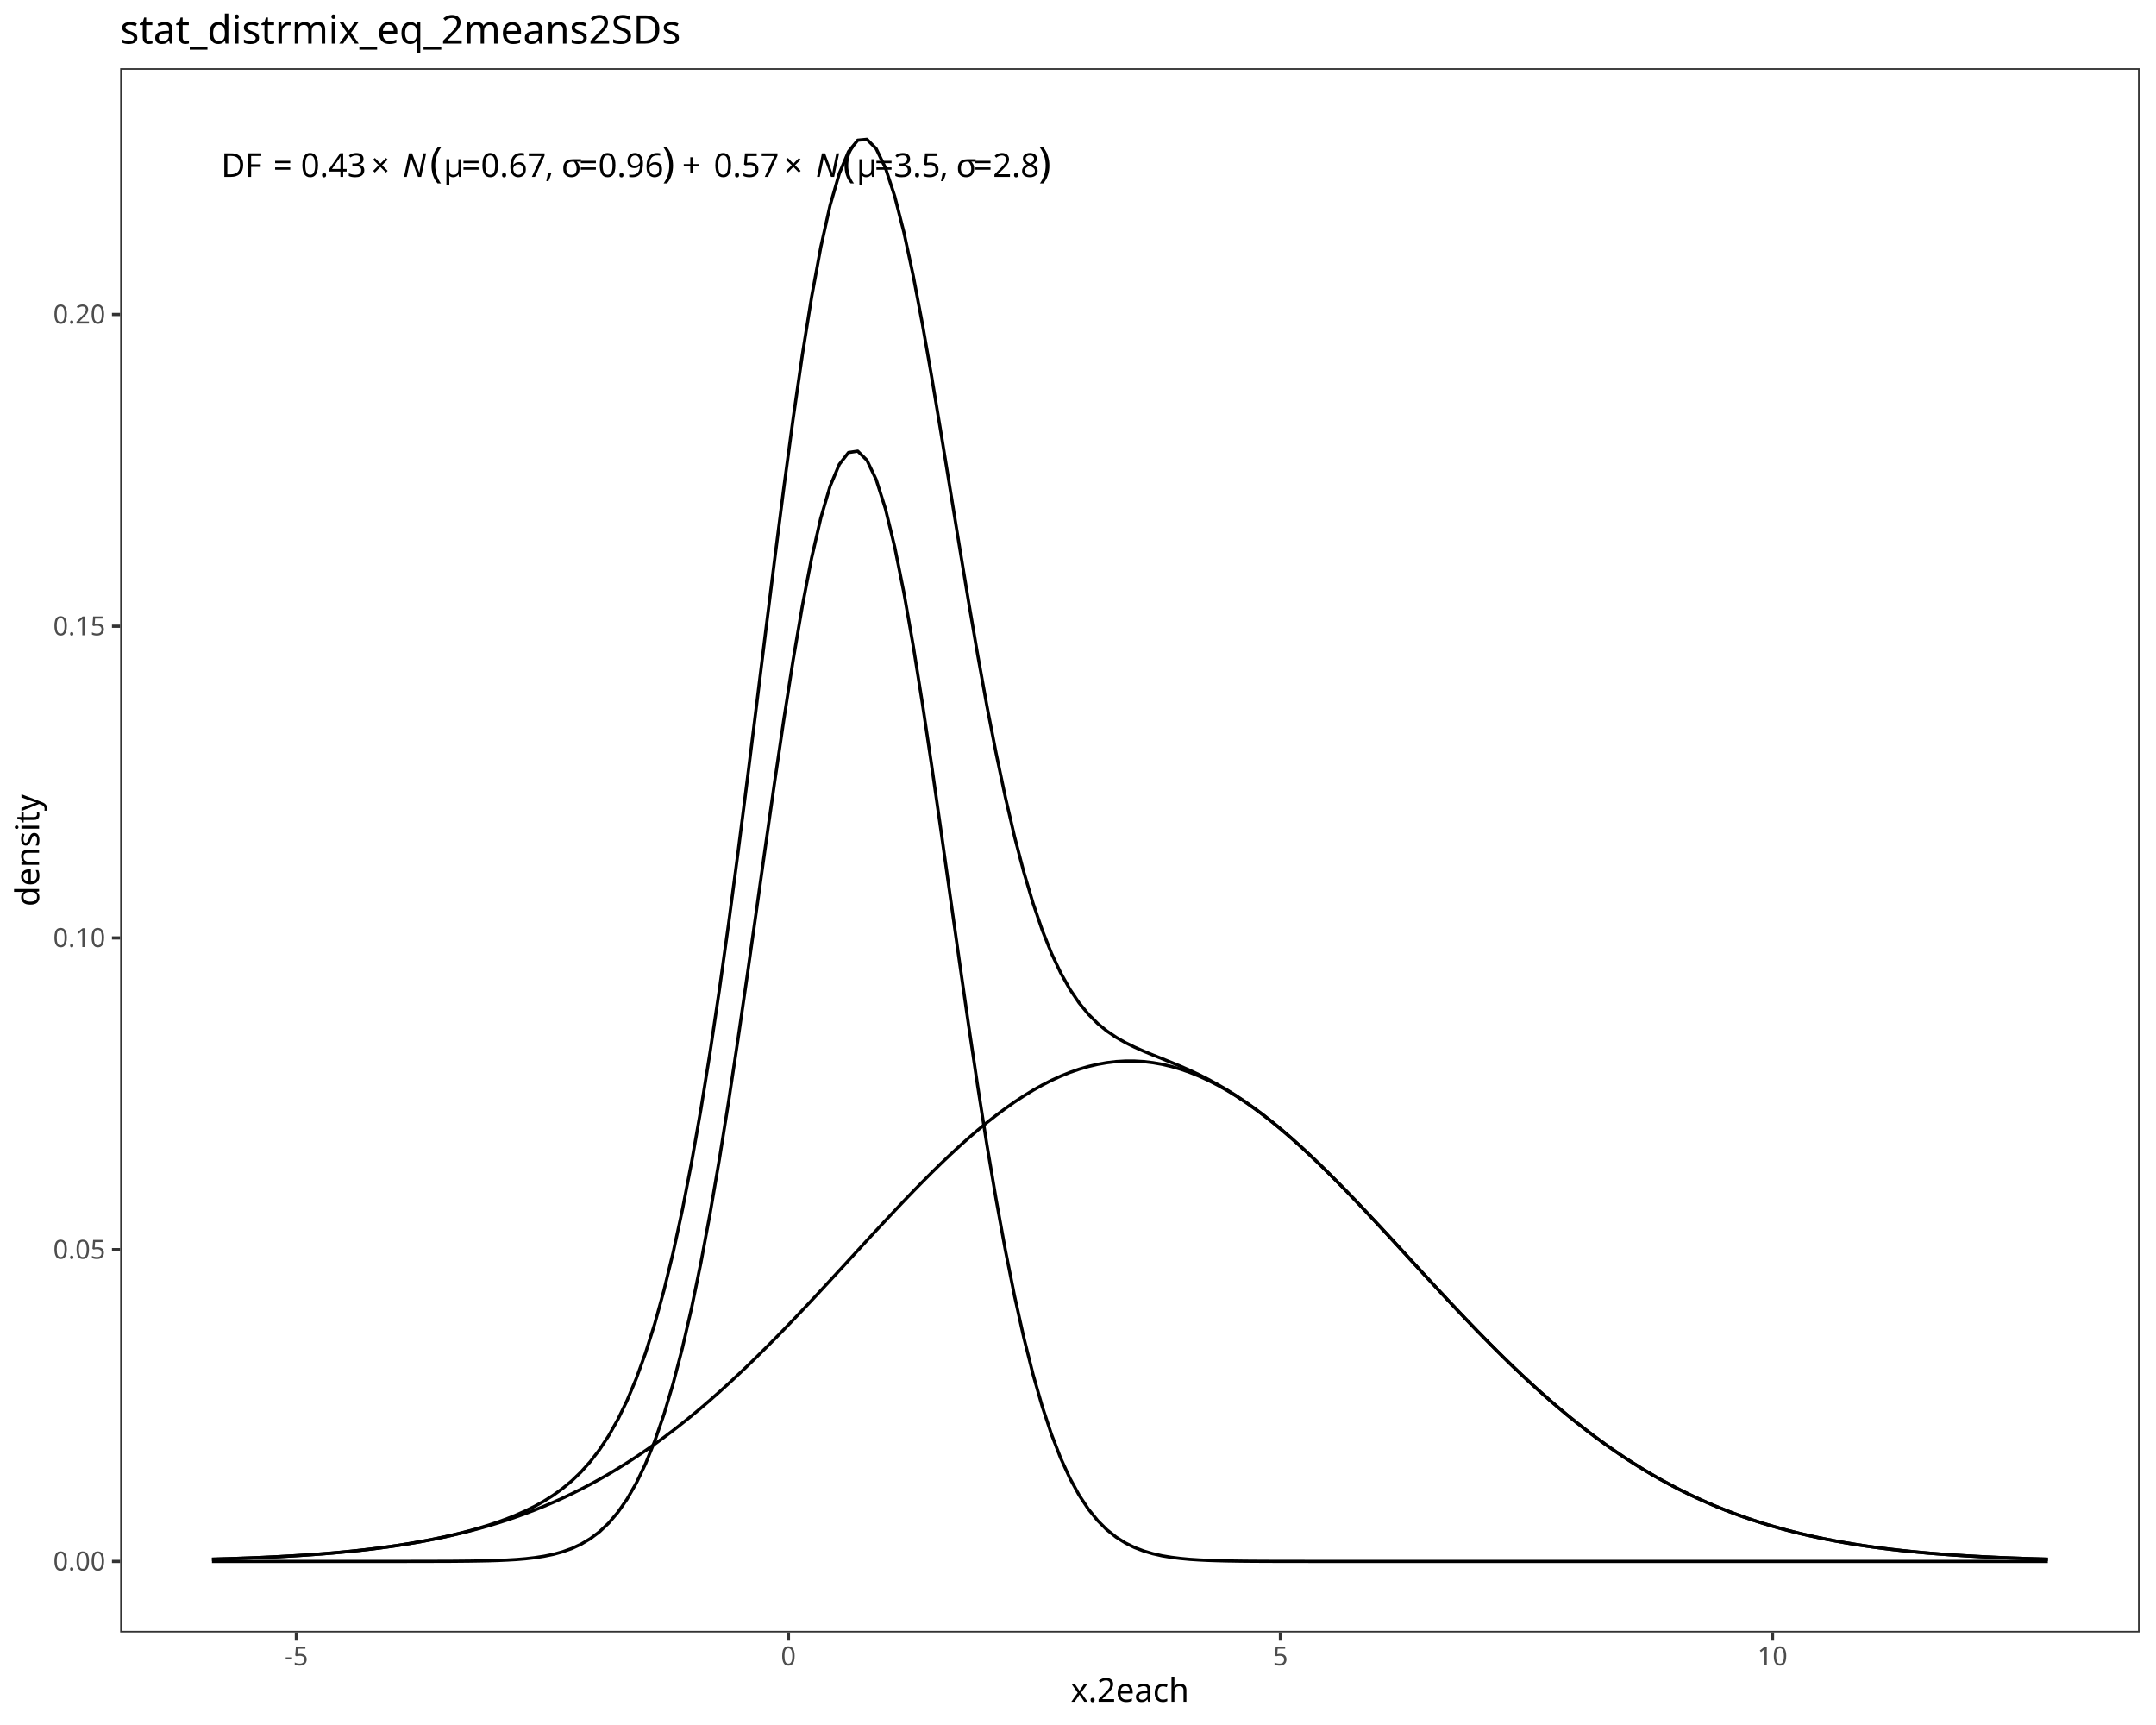
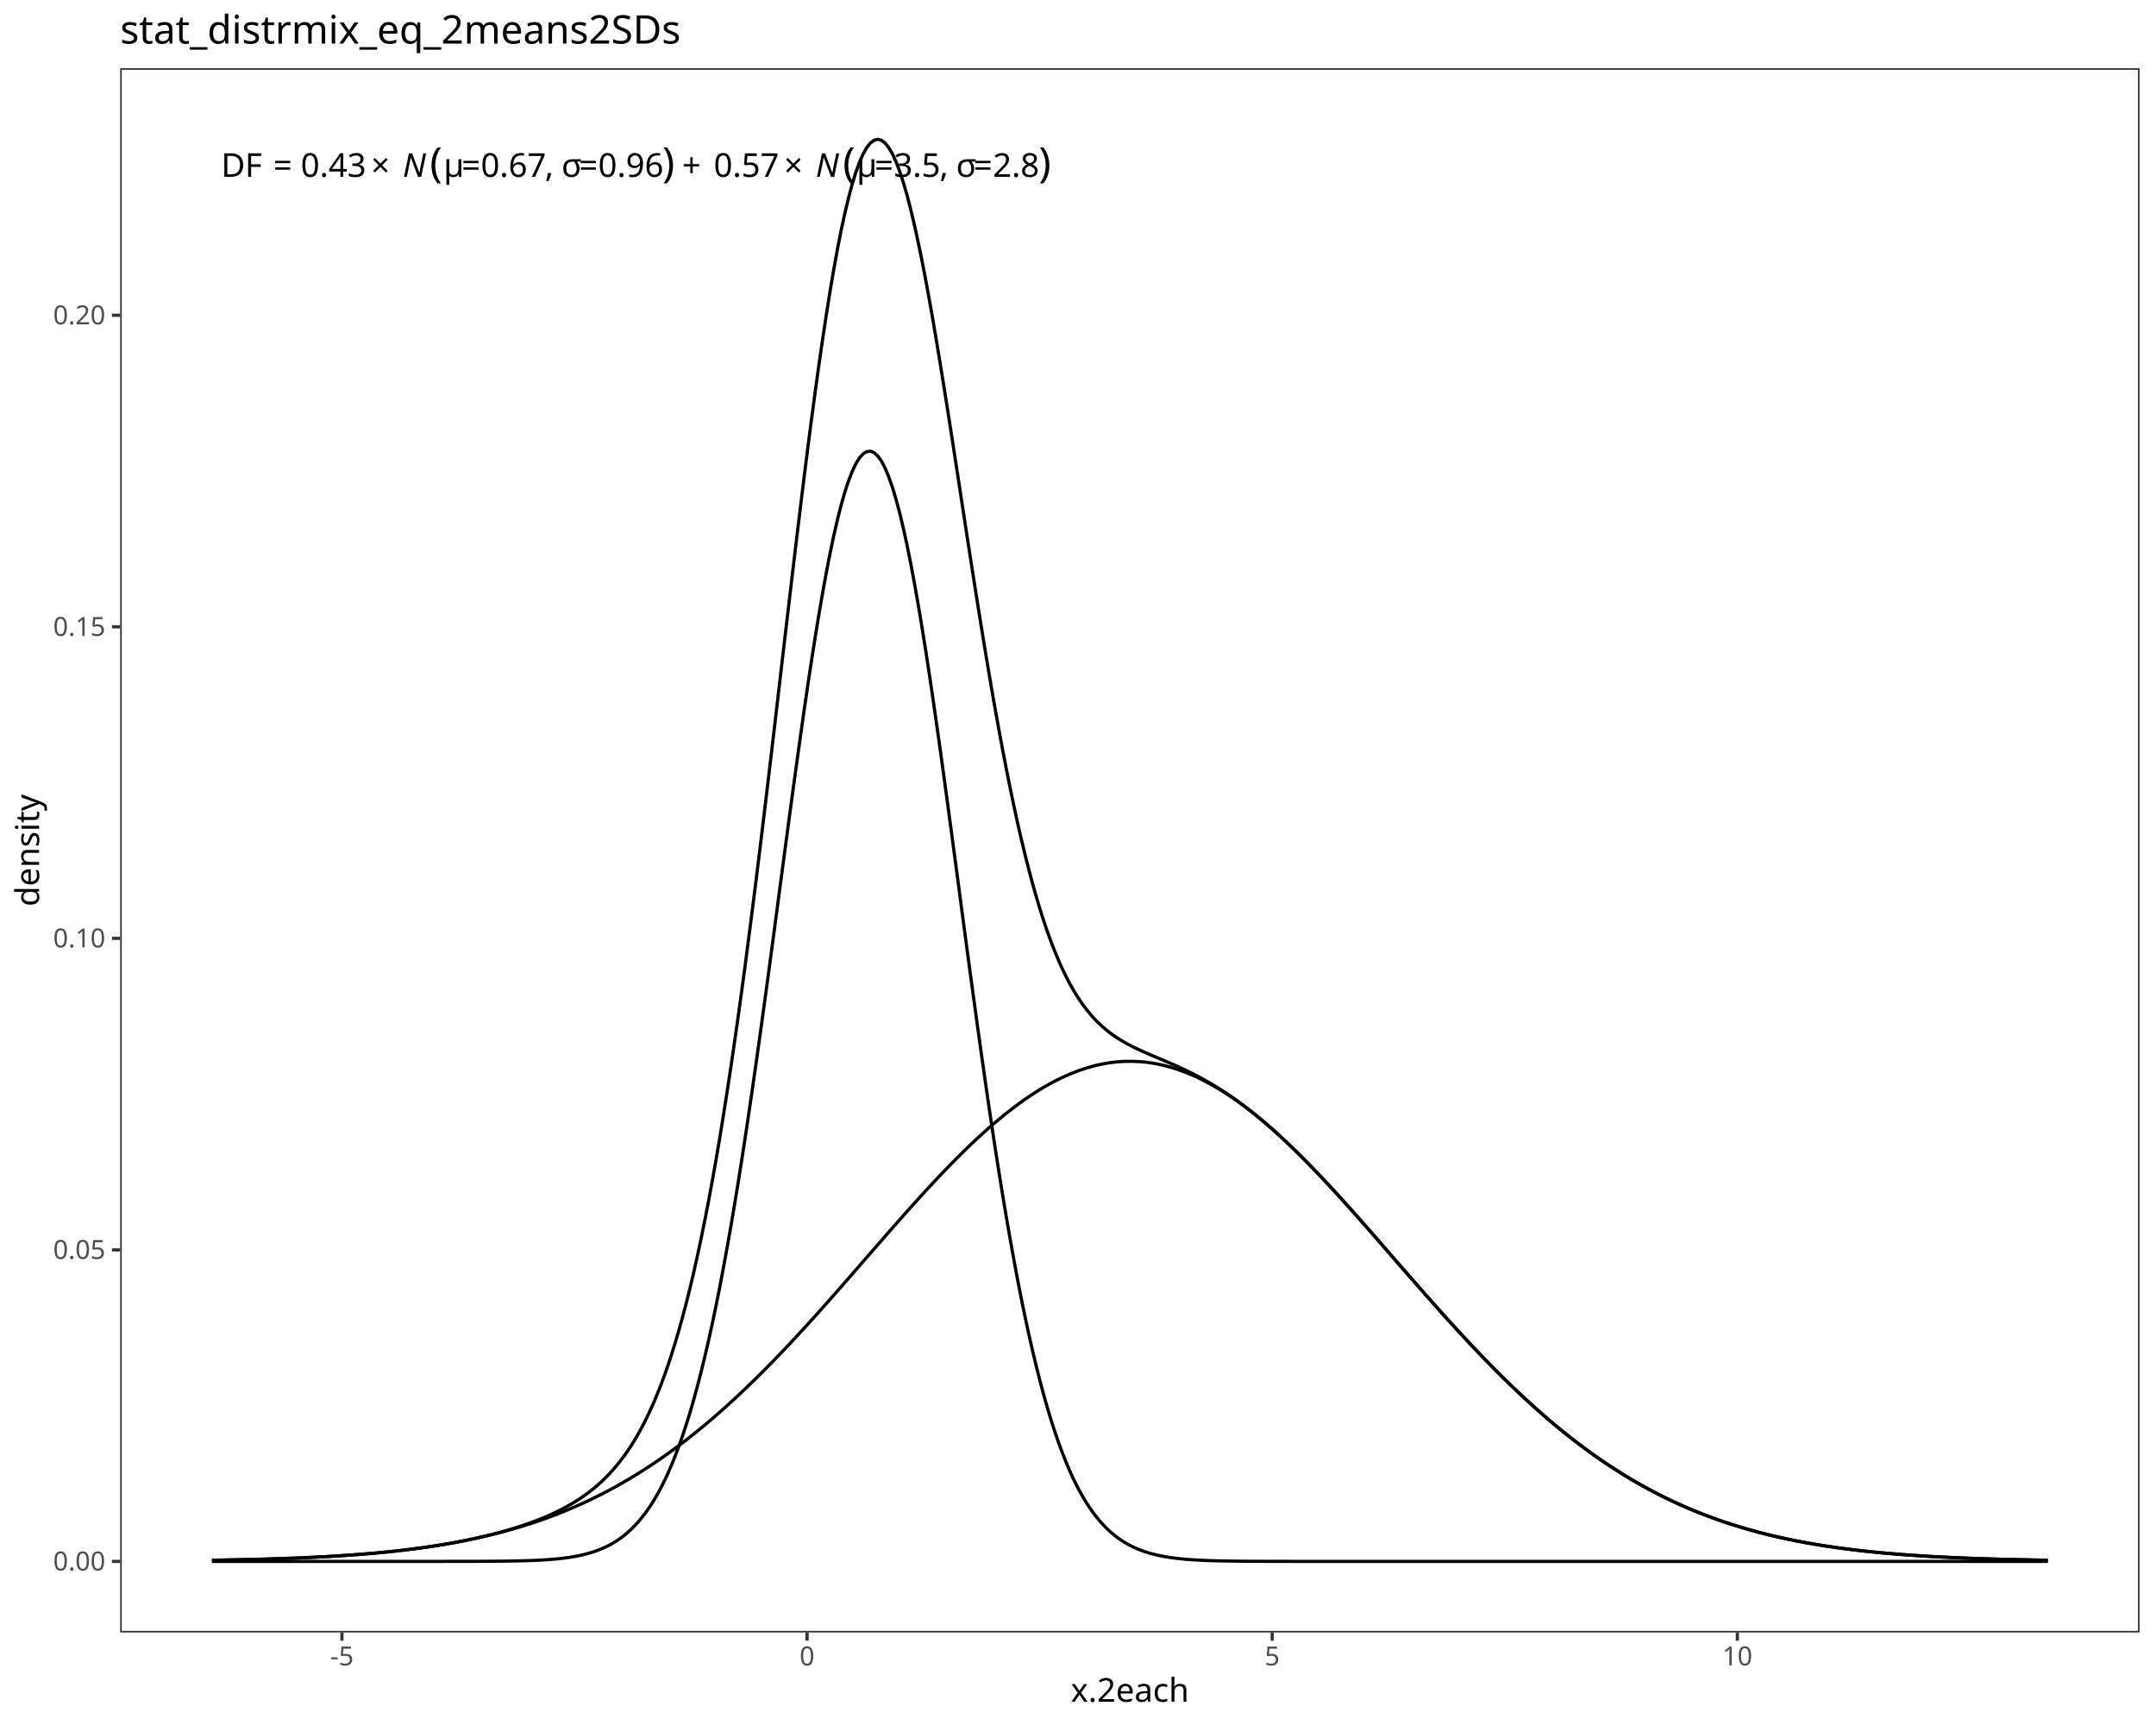
<svg xmlns="http://www.w3.org/2000/svg" class="svglite" data-engine-version="2.0" width="720.00pt" height="576.00pt" viewBox="0 0 720.00 576.00">
  <defs>
    <style type="text/css">
    .svglite line, .svglite polyline, .svglite polygon, .svglite path, .svglite rect, .svglite circle {
      fill: none;
      stroke: #000000;
      stroke-linecap: round;
      stroke-linejoin: round;
      stroke-miterlimit: 10.00;
    }
  </style>
  </defs>
  <rect width="100%" height="100%" style="stroke: none; fill: #FFFFFF;" />
  <defs>
    <clipPath id="cpMC4wMHw3MjAuMDB8MC4wMHw1NzYuMDA=">
      <rect x="0.00" y="0.00" width="720.00" height="576.00" />
    </clipPath>
  </defs>
  <g clip-path="url(#cpMC4wMHw3MjAuMDB8MC4wMHw1NzYuMDA=)">
    <rect x="0.00" y="0.00" width="720.00" height="576.00" style="stroke-width: 1.07; stroke: #FFFFFF; fill: #FFFFFF;" />
  </g>
  <defs>
    <clipPath id="cpNDAuMTN8NzE0LjUyfDIyLjc4fDU0NS4xMQ==">
      <rect x="40.13" y="22.78" width="674.39" height="522.33" />
    </clipPath>
  </defs>
  <g clip-path="url(#cpNDAuMTN8NzE0LjUyfDIyLjc4fDU0NS4xMQ==)">
    <rect x="40.13" y="22.78" width="674.39" height="522.33" style="stroke-width: 1.07; stroke: none; fill: #FFFFFF;" />
-     <polyline points="70.79,521.37 73.87,521.37 76.95,521.37 80.03,521.37 83.11,521.37 86.19,521.37 89.27,521.37 92.35,521.37 95.43,521.37 98.51,521.37 101.59,521.37 104.68,521.37 107.76,521.37 110.84,521.37 113.92,521.37 117.00,521.37 120.08,521.37 123.16,521.37 126.24,521.37 129.32,521.37 132.40,521.37 135.48,521.37 138.56,521.36 141.65,521.36 144.73,521.35 147.81,521.34 150.89,521.33 153.97,521.30 157.05,521.27 160.13,521.22 163.21,521.16 166.29,521.06 169.37,520.92 172.45,520.74 175.53,520.48 178.61,520.12 181.70,519.64 184.78,519.01 187.86,518.16 190.94,517.06 194.02,515.63 197.10,513.80 200.18,511.49 203.26,508.58 206.34,504.98 209.42,500.56 212.50,495.20 215.58,488.77 218.67,481.15 221.75,472.21 224.83,461.86 227.91,450.00 230.99,436.59 234.07,421.61 237.15,405.09 240.23,387.12 243.31,367.84 246.39,347.45 249.47,326.22 252.55,304.46 255.63,282.55 258.72,260.92 261.80,240.01 264.88,220.30 267.96,202.25 271.04,186.31 274.12,172.91 277.20,162.39 280.28,155.06 283.36,151.10 286.44,150.64 289.52,153.69 292.60,160.16 295.69,169.87 298.77,182.56 301.85,197.87 304.93,215.41 308.01,234.73 311.09,255.37 314.17,276.86 317.25,298.74 320.33,320.57 323.41,341.98 326.49,362.62 329.57,382.21 332.66,400.54 335.74,417.44 338.82,432.83 341.90,446.65 344.98,458.91 348.06,469.65 351.14,478.95 354.22,486.91 357.30,493.63 360.38,499.26 363.46,503.91 366.54,507.71 369.62,510.79 372.71,513.25 375.79,515.20 378.87,516.72 381.95,517.90 385.03,518.81 388.11,519.50 391.19,520.01 394.27,520.39 397.35,520.68 400.43,520.88 403.51,521.03 406.59,521.13 409.68,521.21 412.76,521.26 415.84,521.30 418.92,521.32 422.00,521.34 425.08,521.35 428.16,521.36 431.24,521.36 434.32,521.36 437.40,521.37 440.48,521.37 443.56,521.37 446.64,521.37 449.73,521.37 452.81,521.37 455.89,521.37 458.97,521.37 462.05,521.37 465.13,521.37 468.21,521.37 471.29,521.37 474.37,521.37 477.45,521.37 480.53,521.37 483.61,521.37 486.70,521.37 489.78,521.37 492.86,521.37 495.94,521.37 499.02,521.37 502.10,521.37 505.18,521.37 508.26,521.37 511.34,521.37 514.42,521.37 517.50,521.37 520.58,521.37 523.66,521.37 526.75,521.37 529.83,521.37 532.91,521.37 535.99,521.37 539.07,521.37 542.15,521.37 545.23,521.37 548.31,521.37 551.39,521.37 554.47,521.37 557.55,521.37 560.63,521.37 563.72,521.37 566.80,521.37 569.88,521.37 572.96,521.37 576.04,521.37 579.12,521.37 582.20,521.37 585.28,521.37 588.36,521.37 591.44,521.37 594.52,521.37 597.60,521.37 600.68,521.37 603.77,521.37 606.85,521.37 609.93,521.37 613.01,521.37 616.09,521.37 619.17,521.37 622.25,521.37 625.33,521.37 628.41,521.37 631.49,521.37 634.57,521.37 637.65,521.37 640.74,521.37 643.82,521.37 646.90,521.37 649.98,521.37 653.06,521.37 656.14,521.37 659.22,521.37 662.30,521.37 665.38,521.37 668.46,521.37 671.54,521.37 674.62,521.37 677.70,521.37 680.79,521.37 683.87,521.37 " style="stroke-width: 1.07; stroke-linecap: butt;" />
-     <polyline points="70.79,520.63 73.87,520.54 76.95,520.45 80.03,520.34 83.11,520.23 86.19,520.11 89.27,519.97 92.35,519.82 95.43,519.65 98.51,519.47 101.59,519.28 104.68,519.06 107.76,518.83 110.84,518.58 113.92,518.30 117.00,518.00 120.08,517.68 123.16,517.33 126.24,516.95 129.32,516.54 132.40,516.10 135.48,515.62 138.56,515.11 141.65,514.56 144.73,513.97 147.81,513.34 150.89,512.66 153.97,511.94 157.05,511.16 160.13,510.34 163.21,509.46 166.29,508.53 169.37,507.54 172.45,506.49 175.53,505.37 178.61,504.19 181.70,502.95 184.78,501.63 187.86,500.25 190.94,498.79 194.02,497.26 197.10,495.65 200.18,493.97 203.26,492.21 206.34,490.36 209.42,488.44 212.50,486.44 215.58,484.35 218.67,482.19 221.75,479.94 224.83,477.61 227.91,475.20 230.99,472.72 234.07,470.15 237.15,467.51 240.23,464.79 243.31,462.00 246.39,459.14 249.47,456.22 252.55,453.23 255.63,450.18 258.72,447.08 261.80,443.93 264.88,440.73 267.96,437.49 271.04,434.22 274.12,430.91 277.20,427.59 280.28,424.25 283.36,420.90 286.44,417.55 289.52,414.20 292.60,410.87 295.69,407.56 298.77,404.28 301.85,401.03 304.93,397.83 308.01,394.68 311.09,391.60 314.17,388.58 317.25,385.65 320.33,382.80 323.41,380.04 326.49,377.39 329.57,374.85 332.66,372.43 335.74,370.13 338.82,367.96 341.90,365.94 344.98,364.05 348.06,362.32 351.14,360.75 354.22,359.34 357.30,358.09 360.38,357.02 363.46,356.12 366.54,355.39 369.62,354.85 372.71,354.48 375.79,354.30 378.87,354.30 381.95,354.48 385.03,354.85 388.11,355.39 391.19,356.12 394.27,357.02 397.35,358.09 400.43,359.34 403.51,360.75 406.59,362.32 409.68,364.05 412.76,365.94 415.84,367.96 418.92,370.13 422.00,372.43 425.08,374.85 428.16,377.39 431.24,380.04 434.32,382.80 437.40,385.65 440.48,388.58 443.56,391.60 446.64,394.68 449.73,397.83 452.81,401.03 455.89,404.28 458.97,407.56 462.05,410.87 465.13,414.20 468.21,417.55 471.29,420.90 474.37,424.25 477.45,427.59 480.53,430.91 483.61,434.22 486.70,437.49 489.78,440.73 492.86,443.93 495.94,447.08 499.02,450.18 502.10,453.23 505.18,456.22 508.26,459.14 511.34,462.00 514.42,464.79 517.50,467.51 520.58,470.15 523.66,472.72 526.75,475.20 529.83,477.61 532.91,479.94 535.99,482.19 539.07,484.35 542.15,486.44 545.23,488.44 548.31,490.36 551.39,492.21 554.47,493.97 557.55,495.65 560.63,497.26 563.72,498.79 566.80,500.25 569.88,501.63 572.96,502.95 576.04,504.19 579.12,505.37 582.20,506.49 585.28,507.54 588.36,508.53 591.44,509.46 594.52,510.34 597.60,511.16 600.68,511.94 603.77,512.66 606.85,513.34 609.93,513.97 613.01,514.56 616.09,515.11 619.17,515.62 622.25,516.10 625.33,516.54 628.41,516.95 631.49,517.33 634.57,517.68 637.65,518.00 640.74,518.30 643.82,518.58 646.90,518.83 649.98,519.06 653.06,519.28 656.14,519.47 659.22,519.65 662.30,519.82 665.38,519.97 668.46,520.11 671.54,520.23 674.62,520.34 677.70,520.45 680.79,520.54 683.87,520.63 " style="stroke-width: 1.07; stroke-linecap: butt;" />
-     <polyline points="70.79,520.63 73.87,520.54 76.95,520.45 80.03,520.34 83.11,520.23 86.19,520.11 89.27,519.97 92.35,519.82 95.43,519.65 98.51,519.47 101.59,519.28 104.68,519.06 107.76,518.83 110.84,518.58 113.92,518.30 117.00,518.00 120.08,517.68 123.16,517.33 126.24,516.95 129.32,516.54 132.40,516.10 135.48,515.62 138.56,515.10 141.65,514.55 144.73,513.95 147.81,513.31 150.89,512.62 153.97,511.87 157.05,511.07 160.13,510.19 163.21,509.25 166.29,508.22 169.37,507.09 172.45,505.85 175.53,504.48 178.61,502.95 181.70,501.22 184.78,499.27 187.86,497.04 190.94,494.48 194.02,491.52 197.10,488.09 200.18,484.09 203.26,479.42 206.34,473.97 209.42,467.63 212.50,460.27 215.58,451.76 218.67,441.97 221.75,430.78 224.83,418.10 227.91,403.83 230.99,387.93 234.07,370.39 237.15,351.23 240.23,330.54 243.31,308.47 246.39,285.22 249.47,261.06 252.55,236.32 255.63,211.36 258.72,186.63 261.80,162.57 264.88,139.66 267.96,118.37 271.04,99.16 274.12,82.45 277.20,68.61 280.28,57.94 283.36,50.63 286.44,46.82 289.52,46.53 292.60,49.66 295.69,56.06 298.77,65.46 301.85,77.53 304.93,91.87 308.01,108.05 311.09,125.60 314.17,144.08 317.25,163.02 320.33,182.00 323.41,200.65 326.49,218.64 329.57,235.69 332.66,251.59 335.74,266.20 338.82,279.42 341.90,291.21 344.98,301.59 348.06,310.60 351.14,318.33 354.22,324.87 357.30,330.36 360.38,334.91 363.46,338.66 366.54,341.74 369.62,344.27 372.71,346.36 375.79,348.13 378.87,349.65 381.95,351.02 385.03,352.29 388.11,353.52 391.19,354.76 394.27,356.04 397.35,357.40 400.43,358.85 403.51,360.41 406.59,362.09 409.68,363.89 412.76,365.83 415.84,367.89 418.92,370.08 422.00,372.39 425.08,374.83 428.16,377.38 431.24,380.03 434.32,382.79 437.40,385.64 440.48,388.58 443.56,391.60 446.64,394.68 449.73,397.83 452.81,401.03 455.89,404.28 458.97,407.56 462.05,410.87 465.13,414.20 468.21,417.55 471.29,420.90 474.37,424.25 477.45,427.59 480.53,430.91 483.61,434.22 486.70,437.49 489.78,440.73 492.86,443.93 495.94,447.08 499.02,450.18 502.10,453.23 505.18,456.22 508.26,459.14 511.34,462.00 514.42,464.79 517.50,467.51 520.58,470.15 523.66,472.72 526.75,475.20 529.83,477.61 532.91,479.94 535.99,482.19 539.07,484.35 542.15,486.44 545.23,488.44 548.31,490.36 551.39,492.21 554.47,493.97 557.55,495.65 560.63,497.26 563.72,498.79 566.80,500.25 569.88,501.63 572.96,502.95 576.04,504.19 579.12,505.37 582.20,506.49 585.28,507.54 588.36,508.53 591.44,509.46 594.52,510.34 597.60,511.16 600.68,511.94 603.77,512.66 606.85,513.34 609.93,513.97 613.01,514.56 616.09,515.11 619.17,515.62 622.25,516.10 625.33,516.54 628.41,516.95 631.49,517.33 634.57,517.68 637.65,518.00 640.74,518.30 643.82,518.58 646.90,518.83 649.98,519.06 653.06,519.28 656.14,519.47 659.22,519.65 662.30,519.82 665.38,519.97 668.46,520.11 671.54,520.23 674.62,520.34 677.70,520.45 680.79,520.54 683.87,520.63 " style="stroke-width: 1.07; stroke-linecap: butt;" />
+     <polyline points="70.79,521.37 72.02,521.37 73.24,521.37 74.47,521.37 75.70,521.37 76.93,521.37 78.16,521.37 79.39,521.37 80.62,521.37 81.84,521.37 83.07,521.37 84.30,521.37 85.53,521.37 86.76,521.37 87.99,521.37 89.22,521.37 90.44,521.37 91.67,521.37 92.90,521.37 94.13,521.37 95.36,521.37 96.59,521.37 97.82,521.37 99.04,521.37 100.27,521.37 101.50,521.37 102.73,521.37 103.96,521.37 105.19,521.37 106.42,521.37 107.65,521.37 108.87,521.37 110.10,521.37 111.33,521.37 112.56,521.37 113.79,521.37 115.02,521.37 116.25,521.37 117.47,521.37 118.70,521.37 119.93,521.37 121.16,521.37 122.39,521.37 123.62,521.37 124.85,521.37 126.07,521.37 127.30,521.37 128.53,521.37 129.76,521.37 130.99,521.37 132.22,521.37 133.45,521.37 134.67,521.37 135.90,521.37 137.13,521.37 138.36,521.37 139.59,521.37 140.82,521.37 142.05,521.37 143.28,521.37 144.50,521.37 145.73,521.37 146.96,521.37 148.19,521.37 149.42,521.36 150.65,521.36 151.88,521.36 153.10,521.36 154.33,521.36 155.56,521.36 156.79,521.35 158.02,521.35 159.25,521.35 160.48,521.34 161.70,521.34 162.93,521.33 164.16,521.32 165.39,521.31 166.62,521.30 167.85,521.29 169.08,521.27 170.30,521.25 171.53,521.23 172.76,521.21 173.99,521.18 175.22,521.15 176.45,521.11 177.68,521.07 178.91,521.02 180.13,520.96 181.36,520.89 182.59,520.81 183.82,520.72 185.05,520.62 186.28,520.51 187.51,520.37 188.73,520.22 189.96,520.05 191.19,519.86 192.42,519.64 193.65,519.39 194.88,519.11 196.11,518.80 197.33,518.44 198.56,518.05 199.79,517.60 201.02,517.11 202.25,516.55 203.48,515.94 204.71,515.26 205.93,514.50 207.16,513.66 208.39,512.73 209.62,511.71 210.85,510.58 212.08,509.34 213.31,507.99 214.53,506.51 215.76,504.89 216.99,503.12 218.22,501.20 219.45,499.11 220.68,496.86 221.91,494.41 223.14,491.78 224.36,488.94 225.59,485.89 226.82,482.62 228.05,479.11 229.28,475.37 230.51,471.39 231.74,467.14 232.96,462.64 234.19,457.87 235.42,452.83 236.65,447.52 237.88,441.92 239.11,436.05 240.34,429.90 241.56,423.47 242.79,416.76 244.02,409.79 245.25,402.55 246.48,395.05 247.71,387.31 248.94,379.33 250.16,371.14 251.39,362.74 252.62,354.15 253.85,345.39 255.08,336.49 256.31,327.47 257.54,318.35 258.77,309.16 259.99,299.93 261.22,290.69 262.45,281.46 263.68,272.29 264.91,263.21 266.14,254.25 267.37,245.44 268.59,236.82 269.82,228.43 271.05,220.30 272.28,212.47 273.51,204.97 274.74,197.84 275.97,191.10 277.19,184.79 278.42,178.94 279.65,173.58 280.88,168.73 282.11,164.41 283.34,160.66 284.57,157.48 285.79,154.89 287.02,152.90 288.25,151.54 289.48,150.79 290.71,150.67 291.94,151.17 293.17,152.30 294.40,154.04 295.62,156.40 296.85,159.35 298.08,162.89 299.31,166.99 300.54,171.63 301.77,176.80 303.00,182.46 304.22,188.59 305.45,195.17 306.68,202.15 307.91,209.51 309.14,217.22 310.37,225.24 311.60,233.53 312.82,242.06 314.05,250.80 315.28,259.71 316.51,268.75 317.74,277.89 318.97,287.10 320.20,296.33 321.42,305.57 322.65,314.78 323.88,323.93 325.11,333.00 326.34,341.95 327.57,350.76 328.80,359.42 330.02,367.89 331.25,376.17 332.48,384.24 333.71,392.07 334.94,399.66 336.17,407.00 337.40,414.08 338.63,420.89 339.85,427.43 341.08,433.69 342.31,439.67 343.54,445.37 344.77,450.80 346.00,455.94 347.23,460.82 348.45,465.42 349.68,469.77 350.91,473.85 352.14,477.69 353.37,481.28 354.60,484.64 355.83,487.78 357.05,490.70 358.28,493.41 359.51,495.93 360.74,498.26 361.97,500.41 363.20,502.39 364.43,504.22 365.65,505.89 366.88,507.43 368.11,508.83 369.34,510.11 370.57,511.28 371.80,512.34 373.03,513.31 374.26,514.18 375.48,514.97 376.71,515.68 377.94,516.32 379.17,516.90 380.40,517.42 381.63,517.88 382.86,518.30 384.08,518.67 385.31,518.99 386.54,519.29 387.77,519.55 389.00,519.78 390.23,519.98 391.46,520.16 392.68,520.32 393.91,520.46 395.14,520.58 396.37,520.69 397.60,520.78 398.83,520.86 400.06,520.93 401.28,520.99 402.51,521.05 403.74,521.09 404.97,521.13 406.20,521.17 407.43,521.20 408.66,521.22 409.89,521.25 411.11,521.26 412.34,521.28 413.57,521.29 414.80,521.31 416.03,521.32 417.26,521.33 418.49,521.33 419.71,521.34 420.94,521.34 422.17,521.35 423.40,521.35 424.63,521.35 425.86,521.36 427.09,521.36 428.31,521.36 429.54,521.36 430.77,521.36 432.00,521.37 433.23,521.37 434.46,521.37 435.69,521.37 436.91,521.37 438.14,521.37 439.37,521.37 440.60,521.37 441.83,521.37 443.06,521.37 444.29,521.37 445.51,521.37 446.74,521.37 447.97,521.37 449.20,521.37 450.43,521.37 451.66,521.37 452.89,521.37 454.12,521.37 455.34,521.37 456.57,521.37 457.80,521.37 459.03,521.37 460.26,521.37 461.49,521.37 462.72,521.37 463.94,521.37 465.17,521.37 466.40,521.37 467.63,521.37 468.86,521.37 470.09,521.37 471.32,521.37 472.54,521.37 473.77,521.37 475.00,521.37 476.23,521.37 477.46,521.37 478.69,521.37 479.92,521.37 481.14,521.37 482.37,521.37 483.60,521.37 484.83,521.37 486.06,521.37 487.29,521.37 488.52,521.37 489.75,521.37 490.97,521.37 492.20,521.37 493.43,521.37 494.66,521.37 495.89,521.37 497.12,521.37 498.35,521.37 499.57,521.37 500.80,521.37 502.03,521.37 503.26,521.37 504.49,521.37 505.72,521.37 506.95,521.37 508.17,521.37 509.40,521.37 510.63,521.37 511.86,521.37 513.09,521.37 514.32,521.37 515.55,521.37 516.77,521.37 518.00,521.37 519.23,521.37 520.46,521.37 521.69,521.37 522.92,521.37 524.15,521.37 525.37,521.37 526.60,521.37 527.83,521.37 529.06,521.37 530.29,521.37 531.52,521.37 532.75,521.37 533.98,521.37 535.20,521.37 536.43,521.37 537.66,521.37 538.89,521.37 540.12,521.37 541.35,521.37 542.58,521.37 543.80,521.37 545.03,521.37 546.26,521.37 547.49,521.37 548.72,521.37 549.95,521.37 551.18,521.37 552.40,521.37 553.63,521.37 554.86,521.37 556.09,521.37 557.32,521.37 558.55,521.37 559.78,521.37 561.00,521.37 562.23,521.37 563.46,521.37 564.69,521.37 565.92,521.37 567.15,521.37 568.38,521.37 569.61,521.37 570.83,521.37 572.06,521.37 573.29,521.37 574.52,521.37 575.75,521.37 576.98,521.37 578.21,521.37 579.43,521.37 580.66,521.37 581.89,521.37 583.12,521.37 584.35,521.37 585.58,521.37 586.81,521.37 588.03,521.37 589.26,521.37 590.49,521.37 591.72,521.37 592.95,521.37 594.18,521.37 595.41,521.37 596.63,521.37 597.86,521.37 599.09,521.37 600.32,521.37 601.55,521.37 602.78,521.37 604.01,521.37 605.24,521.37 606.46,521.37 607.69,521.37 608.92,521.37 610.15,521.37 611.38,521.37 612.61,521.37 613.84,521.37 615.06,521.37 616.29,521.37 617.52,521.37 618.75,521.37 619.98,521.37 621.21,521.37 622.44,521.37 623.66,521.37 624.89,521.37 626.12,521.37 627.35,521.37 628.58,521.37 629.81,521.37 631.04,521.37 632.26,521.37 633.49,521.37 634.72,521.37 635.95,521.37 637.18,521.37 638.41,521.37 639.64,521.37 640.86,521.37 642.09,521.37 643.32,521.37 644.55,521.37 645.78,521.37 647.01,521.37 648.24,521.37 649.47,521.37 650.69,521.37 651.92,521.37 653.15,521.37 654.38,521.37 655.61,521.37 656.84,521.37 658.07,521.37 659.29,521.37 660.52,521.37 661.75,521.37 662.98,521.37 664.21,521.37 665.44,521.37 666.67,521.37 667.89,521.37 669.12,521.37 670.35,521.37 671.58,521.37 672.81,521.37 674.04,521.37 675.27,521.37 676.49,521.37 677.72,521.37 678.95,521.37 680.18,521.37 681.41,521.37 682.64,521.37 683.87,521.37 " style="stroke-width: 1.07; stroke-linecap: butt;" />
+     <polyline points="70.79,520.98 72.02,520.96 73.24,520.94 74.47,520.92 75.70,520.90 76.93,520.87 78.16,520.85 79.39,520.82 80.62,520.80 81.84,520.77 83.07,520.74 84.30,520.71 85.53,520.68 86.76,520.65 87.99,520.61 89.22,520.58 90.44,520.54 91.67,520.50 92.90,520.46 94.13,520.42 95.36,520.38 96.59,520.33 97.82,520.29 99.04,520.24 100.27,520.19 101.50,520.13 102.73,520.08 103.96,520.02 105.19,519.96 106.42,519.90 107.65,519.83 108.87,519.77 110.10,519.70 111.33,519.63 112.56,519.55 113.79,519.47 115.02,519.39 116.25,519.31 117.47,519.22 118.70,519.13 119.93,519.04 121.16,518.94 122.39,518.84 123.62,518.74 124.85,518.63 126.07,518.52 127.30,518.40 128.53,518.28 129.76,518.16 130.99,518.03 132.22,517.90 133.45,517.76 134.67,517.62 135.90,517.47 137.13,517.32 138.36,517.16 139.59,517.00 140.82,516.84 142.05,516.66 143.28,516.48 144.50,516.30 145.73,516.11 146.96,515.91 148.19,515.71 149.42,515.50 150.65,515.29 151.88,515.07 153.10,514.84 154.33,514.60 155.56,514.36 156.79,514.11 158.02,513.85 159.25,513.59 160.48,513.31 161.70,513.03 162.93,512.75 164.16,512.45 165.39,512.14 166.62,511.83 167.85,511.51 169.08,511.17 170.30,510.83 171.53,510.48 172.76,510.12 173.99,509.75 175.22,509.37 176.45,508.99 177.68,508.59 178.91,508.18 180.13,507.76 181.36,507.33 182.59,506.88 183.82,506.43 185.05,505.97 186.28,505.49 187.51,505.01 188.73,504.51 189.96,504.00 191.19,503.48 192.42,502.94 193.65,502.40 194.88,501.84 196.11,501.27 197.33,500.69 198.56,500.09 199.79,499.48 201.02,498.86 202.25,498.22 203.48,497.58 204.71,496.91 205.93,496.24 207.16,495.55 208.39,494.85 209.62,494.13 210.85,493.40 212.08,492.65 213.31,491.89 214.53,491.12 215.76,490.33 216.99,489.53 218.22,488.72 219.45,487.89 220.68,487.04 221.91,486.18 223.14,485.31 224.36,484.42 225.59,483.52 226.82,482.60 228.05,481.67 229.28,480.72 230.51,479.76 231.74,478.79 232.96,477.80 234.19,476.80 235.42,475.78 236.65,474.75 237.88,473.70 239.11,472.64 240.34,471.57 241.56,470.48 242.79,469.38 244.02,468.26 245.25,467.14 246.48,465.99 247.71,464.84 248.94,463.67 250.16,462.49 251.39,461.30 252.62,460.10 253.85,458.88 255.08,457.65 256.31,456.41 257.54,455.16 258.77,453.90 259.99,452.63 261.22,451.34 262.45,450.05 263.68,448.75 264.91,447.44 266.14,446.11 267.37,444.79 268.59,443.45 269.82,442.10 271.05,440.75 272.28,439.39 273.51,438.02 274.74,436.64 275.97,435.27 277.19,433.88 278.42,432.49 279.65,431.09 280.88,429.70 282.11,428.29 283.34,426.89 284.57,425.48 285.79,424.07 287.02,422.66 288.25,421.25 289.48,419.83 290.71,418.42 291.94,417.01 293.17,415.60 294.40,414.19 295.62,412.78 296.85,411.38 298.08,409.98 299.31,408.58 300.54,407.19 301.77,405.80 303.00,404.42 304.22,403.05 305.45,401.68 306.68,400.32 307.91,398.97 309.14,397.63 310.37,396.30 311.60,394.98 312.82,393.67 314.05,392.37 315.28,391.08 316.51,389.81 317.74,388.55 318.97,387.30 320.20,386.07 321.42,384.85 322.65,383.65 323.88,382.47 325.11,381.30 326.34,380.15 327.57,379.02 328.80,377.91 330.02,376.81 331.25,375.74 332.48,374.69 333.71,373.66 334.94,372.65 336.17,371.66 337.40,370.70 338.63,369.75 339.85,368.84 341.08,367.94 342.31,367.07 343.54,366.23 344.77,365.41 346.00,364.62 347.23,363.86 348.45,363.12 349.68,362.41 350.91,361.73 352.14,361.07 353.37,360.45 354.60,359.85 355.83,359.29 357.05,358.75 358.28,358.24 359.51,357.77 360.74,357.32 361.97,356.90 363.20,356.52 364.43,356.17 365.65,355.84 366.88,355.55 368.11,355.30 369.34,355.07 370.57,354.87 371.80,354.71 373.03,354.58 374.26,354.49 375.48,354.42 376.71,354.39 377.94,354.39 379.17,354.42 380.40,354.49 381.63,354.58 382.86,354.71 384.08,354.87 385.31,355.07 386.54,355.30 387.77,355.55 389.00,355.84 390.23,356.17 391.46,356.52 392.68,356.90 393.91,357.32 395.14,357.77 396.37,358.24 397.60,358.75 398.83,359.29 400.06,359.85 401.28,360.45 402.51,361.07 403.74,361.73 404.97,362.41 406.20,363.12 407.43,363.86 408.66,364.62 409.89,365.41 411.11,366.23 412.34,367.07 413.57,367.94 414.80,368.84 416.03,369.75 417.26,370.70 418.49,371.66 419.71,372.65 420.94,373.66 422.17,374.69 423.40,375.74 424.63,376.81 425.86,377.91 427.09,379.02 428.31,380.15 429.54,381.30 430.77,382.47 432.00,383.65 433.23,384.85 434.46,386.07 435.69,387.30 436.91,388.55 438.14,389.81 439.37,391.08 440.60,392.37 441.83,393.67 443.06,394.98 444.29,396.30 445.51,397.63 446.74,398.97 447.97,400.32 449.20,401.68 450.43,403.05 451.66,404.42 452.89,405.80 454.12,407.19 455.34,408.58 456.57,409.98 457.80,411.38 459.03,412.78 460.26,414.19 461.49,415.60 462.72,417.01 463.94,418.42 465.17,419.83 466.40,421.25 467.63,422.66 468.86,424.07 470.09,425.48 471.32,426.89 472.54,428.29 473.77,429.70 475.00,431.09 476.23,432.49 477.46,433.88 478.69,435.27 479.92,436.64 481.14,438.02 482.37,439.39 483.60,440.75 484.83,442.10 486.06,443.45 487.29,444.79 488.52,446.11 489.75,447.44 490.97,448.75 492.20,450.05 493.43,451.34 494.66,452.63 495.89,453.90 497.12,455.16 498.35,456.41 499.57,457.65 500.80,458.88 502.03,460.10 503.26,461.30 504.49,462.49 505.72,463.67 506.95,464.84 508.17,465.99 509.40,467.14 510.63,468.26 511.86,469.38 513.09,470.48 514.32,471.57 515.55,472.64 516.77,473.70 518.00,474.75 519.23,475.78 520.46,476.80 521.69,477.80 522.92,478.79 524.15,479.76 525.37,480.72 526.60,481.67 527.83,482.60 529.06,483.52 530.29,484.42 531.52,485.31 532.75,486.18 533.98,487.04 535.20,487.89 536.43,488.72 537.66,489.53 538.89,490.33 540.12,491.12 541.35,491.89 542.58,492.65 543.80,493.40 545.03,494.13 546.26,494.85 547.49,495.55 548.72,496.24 549.95,496.91 551.18,497.58 552.40,498.22 553.63,498.86 554.86,499.48 556.09,500.09 557.32,500.69 558.55,501.27 559.78,501.84 561.00,502.40 562.23,502.94 563.46,503.48 564.69,504.00 565.92,504.51 567.15,505.01 568.38,505.49 569.61,505.97 570.83,506.43 572.06,506.88 573.29,507.33 574.52,507.76 575.75,508.18 576.98,508.59 578.21,508.99 579.43,509.37 580.66,509.75 581.89,510.12 583.12,510.48 584.35,510.83 585.58,511.17 586.81,511.51 588.03,511.83 589.26,512.14 590.49,512.45 591.72,512.75 592.95,513.03 594.18,513.31 595.41,513.59 596.63,513.85 597.86,514.11 599.09,514.36 600.32,514.60 601.55,514.84 602.78,515.07 604.01,515.29 605.24,515.50 606.46,515.71 607.69,515.91 608.92,516.11 610.15,516.30 611.38,516.48 612.61,516.66 613.84,516.84 615.06,517.00 616.29,517.16 617.52,517.32 618.75,517.47 619.98,517.62 621.21,517.76 622.44,517.90 623.66,518.03 624.89,518.16 626.12,518.28 627.35,518.40 628.58,518.52 629.81,518.63 631.04,518.74 632.26,518.84 633.49,518.94 634.72,519.04 635.95,519.13 637.18,519.22 638.41,519.31 639.64,519.39 640.86,519.47 642.09,519.55 643.32,519.63 644.55,519.70 645.78,519.77 647.01,519.83 648.24,519.90 649.47,519.96 650.69,520.02 651.92,520.08 653.15,520.13 654.38,520.19 655.61,520.24 656.84,520.29 658.07,520.33 659.29,520.38 660.52,520.42 661.75,520.46 662.98,520.50 664.21,520.54 665.44,520.58 666.67,520.61 667.89,520.65 669.12,520.68 670.35,520.71 671.58,520.74 672.81,520.77 674.04,520.80 675.27,520.82 676.49,520.85 677.72,520.87 678.95,520.90 680.18,520.92 681.41,520.94 682.64,520.96 683.87,520.98 " style="stroke-width: 1.07; stroke-linecap: butt;" />
+     <polyline points="70.79,520.98 72.02,520.96 73.24,520.94 74.47,520.92 75.70,520.90 76.93,520.87 78.16,520.85 79.39,520.82 80.62,520.80 81.84,520.77 83.07,520.74 84.30,520.71 85.53,520.68 86.76,520.65 87.99,520.61 89.22,520.58 90.44,520.54 91.67,520.50 92.90,520.46 94.13,520.42 95.36,520.38 96.59,520.33 97.82,520.29 99.04,520.24 100.27,520.19 101.50,520.13 102.73,520.08 103.96,520.02 105.19,519.96 106.42,519.90 107.65,519.83 108.87,519.77 110.10,519.70 111.33,519.63 112.56,519.55 113.79,519.47 115.02,519.39 116.25,519.31 117.47,519.22 118.70,519.13 119.93,519.04 121.16,518.94 122.39,518.84 123.62,518.74 124.85,518.63 126.07,518.52 127.30,518.40 128.53,518.28 129.76,518.16 130.99,518.03 132.22,517.90 133.45,517.76 134.67,517.62 135.90,517.47 137.13,517.32 138.36,517.16 139.59,517.00 140.82,516.83 142.05,516.66 143.28,516.48 144.50,516.30 145.73,516.11 146.96,515.91 148.19,515.71 149.42,515.50 150.65,515.28 151.88,515.06 153.10,514.83 154.33,514.59 155.56,514.35 156.79,514.09 158.02,513.83 159.25,513.56 160.48,513.29 161.70,513.00 162.93,512.70 164.16,512.40 165.39,512.08 166.62,511.76 167.85,511.42 169.08,511.07 170.30,510.72 171.53,510.35 172.76,509.96 173.99,509.56 175.22,509.15 176.45,508.72 177.68,508.28 178.91,507.82 180.13,507.34 181.36,506.85 182.59,506.33 183.82,505.79 185.05,505.22 186.28,504.63 187.51,504.01 188.73,503.36 189.96,502.68 191.19,501.97 192.42,501.21 193.65,500.42 194.88,499.58 196.11,498.70 197.33,497.76 198.56,496.77 199.79,495.72 201.02,494.60 202.25,493.41 203.48,492.14 204.71,490.80 205.93,489.36 207.16,487.84 208.39,486.20 209.62,484.46 210.85,482.61 212.08,480.63 213.31,478.51 214.53,476.26 215.76,473.85 216.99,471.28 218.22,468.55 219.45,465.63 220.68,462.53 221.91,459.23 223.14,455.72 224.36,451.99 225.59,448.04 226.82,443.85 228.05,439.41 229.28,434.73 230.51,429.78 231.74,424.56 232.96,419.07 234.19,413.30 235.42,407.24 236.65,400.89 237.88,394.25 239.11,387.32 240.34,380.09 241.56,372.58 242.79,364.77 244.02,356.68 245.25,348.31 246.48,339.68 247.71,330.78 248.94,321.64 250.16,312.26 251.39,302.67 252.62,292.88 253.85,282.90 255.08,272.78 256.31,262.51 257.54,252.14 258.77,241.69 259.99,231.19 261.22,220.66 262.45,210.14 263.68,199.67 264.91,189.28 266.14,178.99 267.37,168.85 268.59,158.90 269.82,149.16 271.05,139.68 272.28,130.49 273.51,121.62 274.74,113.11 275.97,104.99 277.19,97.30 278.42,90.06 279.65,83.30 280.88,77.05 282.11,71.34 283.34,66.18 284.57,61.59 285.79,57.59 287.02,54.19 288.25,51.41 289.48,49.25 290.71,47.72 291.94,46.81 293.17,46.53 294.40,46.86 295.62,47.81 296.85,49.36 298.08,51.49 299.31,54.20 300.54,57.45 301.77,61.23 303.00,65.51 304.22,70.27 305.45,75.48 306.68,81.11 307.91,87.12 309.14,93.48 310.37,100.17 311.60,107.14 312.82,114.36 314.05,121.80 315.28,129.42 316.51,137.19 317.74,145.07 318.97,153.03 320.20,161.03 321.42,169.06 322.65,177.07 323.88,185.03 325.11,192.93 326.34,200.73 327.57,208.41 328.80,215.96 330.02,223.34 331.25,230.54 332.48,237.55 333.71,244.36 334.94,250.94 336.17,257.29 337.40,263.41 338.63,269.28 339.85,274.90 341.08,280.26 342.31,285.38 343.54,290.23 344.77,294.84 346.00,299.20 347.23,303.31 348.45,307.17 349.68,310.81 350.91,314.21 352.14,317.39 353.37,320.36 354.60,323.13 355.83,325.70 357.05,328.08 358.28,330.28 359.51,332.32 360.74,334.21 361.97,335.94 363.20,337.54 364.43,339.01 365.65,340.37 366.88,341.61 368.11,342.76 369.34,343.81 370.57,344.79 371.80,345.69 373.03,346.52 374.26,347.29 375.48,348.02 376.71,348.70 377.94,349.34 379.17,349.95 380.40,350.53 381.63,351.09 382.86,351.64 384.08,352.17 385.31,352.69 386.54,353.21 387.77,353.73 389.00,354.25 390.23,354.78 391.46,355.31 392.68,355.85 393.91,356.41 395.14,356.97 396.37,357.56 397.60,358.16 398.83,358.78 400.06,359.42 401.28,360.07 402.51,360.75 403.74,361.45 404.97,362.17 406.20,362.92 407.43,363.69 408.66,364.48 409.89,365.29 411.11,366.13 412.34,366.99 413.57,367.87 414.80,368.77 416.03,369.70 417.26,370.65 418.49,371.62 419.71,372.62 420.94,373.63 422.17,374.67 423.40,375.72 424.63,376.80 425.86,377.89 427.09,379.01 428.31,380.14 429.54,381.29 430.77,382.46 432.00,383.65 433.23,384.85 434.46,386.07 435.69,387.30 436.91,388.55 438.14,389.81 439.37,391.08 440.60,392.37 441.83,393.67 443.06,394.98 444.29,396.30 445.51,397.63 446.74,398.97 447.97,400.32 449.20,401.68 450.43,403.05 451.66,404.42 452.89,405.80 454.12,407.19 455.34,408.58 456.57,409.98 457.80,411.38 459.03,412.78 460.26,414.19 461.49,415.60 462.72,417.01 463.94,418.42 465.17,419.83 466.40,421.25 467.63,422.66 468.86,424.07 470.09,425.48 471.32,426.89 472.54,428.29 473.77,429.70 475.00,431.09 476.23,432.49 477.46,433.88 478.69,435.27 479.92,436.64 481.14,438.02 482.37,439.39 483.60,440.75 484.83,442.10 486.06,443.45 487.29,444.79 488.52,446.11 489.75,447.44 490.97,448.75 492.20,450.05 493.43,451.34 494.66,452.63 495.89,453.90 497.12,455.16 498.35,456.41 499.57,457.65 500.80,458.88 502.03,460.10 503.26,461.30 504.49,462.49 505.72,463.67 506.95,464.84 508.17,465.99 509.40,467.14 510.63,468.26 511.86,469.38 513.09,470.48 514.32,471.57 515.55,472.64 516.77,473.70 518.00,474.75 519.23,475.78 520.46,476.80 521.69,477.80 522.92,478.79 524.15,479.76 525.37,480.72 526.60,481.67 527.83,482.60 529.06,483.52 530.29,484.42 531.52,485.31 532.75,486.18 533.98,487.04 535.20,487.89 536.43,488.72 537.66,489.53 538.89,490.33 540.12,491.12 541.35,491.89 542.58,492.65 543.80,493.40 545.03,494.13 546.26,494.85 547.49,495.55 548.72,496.24 549.95,496.91 551.18,497.58 552.40,498.22 553.63,498.86 554.86,499.48 556.09,500.09 557.32,500.69 558.55,501.27 559.78,501.84 561.00,502.40 562.23,502.94 563.46,503.48 564.69,504.00 565.92,504.51 567.15,505.01 568.38,505.49 569.61,505.97 570.83,506.43 572.06,506.88 573.29,507.33 574.52,507.76 575.75,508.18 576.98,508.59 578.21,508.99 579.43,509.37 580.66,509.75 581.89,510.12 583.12,510.48 584.35,510.83 585.58,511.17 586.81,511.51 588.03,511.83 589.26,512.14 590.49,512.45 591.72,512.75 592.95,513.03 594.18,513.31 595.41,513.59 596.63,513.85 597.86,514.11 599.09,514.36 600.32,514.60 601.55,514.84 602.78,515.07 604.01,515.29 605.24,515.50 606.46,515.71 607.69,515.91 608.92,516.11 610.15,516.30 611.38,516.48 612.61,516.66 613.84,516.84 615.06,517.00 616.29,517.16 617.52,517.32 618.75,517.47 619.98,517.62 621.21,517.76 622.44,517.90 623.66,518.03 624.89,518.16 626.12,518.28 627.35,518.40 628.58,518.52 629.81,518.63 631.04,518.74 632.26,518.84 633.49,518.94 634.72,519.04 635.95,519.13 637.18,519.22 638.41,519.31 639.64,519.39 640.86,519.47 642.09,519.55 643.32,519.63 644.55,519.70 645.78,519.77 647.01,519.83 648.24,519.90 649.47,519.96 650.69,520.02 651.92,520.08 653.15,520.13 654.38,520.19 655.61,520.24 656.84,520.29 658.07,520.33 659.29,520.38 660.52,520.42 661.75,520.46 662.98,520.50 664.21,520.54 665.44,520.58 666.67,520.61 667.89,520.65 669.12,520.68 670.35,520.71 671.58,520.74 672.81,520.77 674.04,520.80 675.27,520.82 676.49,520.85 677.72,520.87 678.95,520.90 680.18,520.92 681.41,520.94 682.64,520.96 683.87,520.98 " style="stroke-width: 1.07; stroke-linecap: butt;" />
    <text x="73.85" y="59.06" style="font-size: 11.00px; font-family: sans;" textLength="7.95px" lengthAdjust="spacingAndGlyphs">D</text>
    <text x="81.80" y="59.06" style="font-size: 11.00px; font-family: sans;" textLength="6.72px" lengthAdjust="spacingAndGlyphs">F</text>
    <text x="88.52" y="59.06" style="font-size: 11.00px; font-family: sans;" textLength="2.75px" lengthAdjust="spacingAndGlyphs"> </text>
    <text x="91.27" y="59.06" style="font-size: 11.00px; font-family: sans;" textLength="6.43px" lengthAdjust="spacingAndGlyphs">=</text>
    <text x="97.70" y="59.06" style="font-size: 11.00px; font-family: sans;" textLength="2.75px" lengthAdjust="spacingAndGlyphs"> </text>
    <text x="100.45" y="59.06" style="font-size: 11.00px; font-family: sans;" textLength="21.41px" lengthAdjust="spacingAndGlyphs">0.43</text>
    <text x="123.90" y="59.06" style="font-size: 11.00px; font-family: sans;" textLength="8.55px" lengthAdjust="spacingAndGlyphs">×</text>
    <text x="134.48" y="59.06" style="font-size: 11.00px; font-style: italic; font-family: sans;" textLength="7.95px" lengthAdjust="spacingAndGlyphs">N</text>
    <text x="143.56" y="59.06" style="font-size: 13.75px; font-family: sans;" textLength="4.58px" lengthAdjust="spacingAndGlyphs">(</text>
    <text x="148.14" y="59.06" style="font-size: 11.00px; font-family: sans;" textLength="6.01px" lengthAdjust="spacingAndGlyphs">μ</text>
    <text x="154.16" y="59.06" style="font-size: 11.00px; font-family: sans;" textLength="6.43px" lengthAdjust="spacingAndGlyphs">=</text>
    <text x="160.58" y="59.06" style="font-size: 11.00px; font-family: sans;" textLength="21.41px" lengthAdjust="spacingAndGlyphs">0.67</text>
    <text x="181.99" y="59.06" style="font-size: 11.00px; font-family: sans;" textLength="2.75px" lengthAdjust="spacingAndGlyphs">,</text>
    <text x="184.75" y="59.06" style="font-size: 11.00px; font-family: sans;" textLength="2.75px" lengthAdjust="spacingAndGlyphs"> </text>
    <text x="187.50" y="59.06" style="font-size: 11.00px; font-family: sans;" textLength="5.84px" lengthAdjust="spacingAndGlyphs">σ</text>
    <text x="193.34" y="59.06" style="font-size: 11.00px; font-family: sans;" textLength="6.43px" lengthAdjust="spacingAndGlyphs">=</text>
    <text x="199.77" y="59.06" style="font-size: 11.00px; font-family: sans;" textLength="21.41px" lengthAdjust="spacingAndGlyphs">0.96</text>
    <text x="221.18" y="59.06" style="font-size: 13.75px; font-family: sans;" textLength="4.57px" lengthAdjust="spacingAndGlyphs">)</text>
    <text x="227.79" y="59.06" style="font-size: 11.00px; font-family: sans;" textLength="8.54px" lengthAdjust="spacingAndGlyphs">+</text>
    <text x="238.36" y="59.06" style="font-size: 11.00px; font-family: sans;" textLength="21.41px" lengthAdjust="spacingAndGlyphs">0.57</text>
    <text x="261.81" y="59.06" style="font-size: 11.00px; font-family: sans;" textLength="8.55px" lengthAdjust="spacingAndGlyphs">×</text>
    <text x="272.40" y="59.06" style="font-size: 11.00px; font-style: italic; font-family: sans;" textLength="7.95px" lengthAdjust="spacingAndGlyphs">N</text>
    <text x="281.48" y="59.06" style="font-size: 13.75px; font-family: sans;" textLength="4.58px" lengthAdjust="spacingAndGlyphs">(</text>
    <text x="286.06" y="59.06" style="font-size: 11.00px; font-family: sans;" textLength="6.01px" lengthAdjust="spacingAndGlyphs">μ</text>
    <text x="292.07" y="59.06" style="font-size: 11.00px; font-family: sans;" textLength="6.43px" lengthAdjust="spacingAndGlyphs">=</text>
    <text x="298.50" y="59.06" style="font-size: 11.00px; font-family: sans;" textLength="15.29px" lengthAdjust="spacingAndGlyphs">3.5</text>
    <text x="313.79" y="59.06" style="font-size: 11.00px; font-family: sans;" textLength="2.75px" lengthAdjust="spacingAndGlyphs">,</text>
    <text x="316.54" y="59.06" style="font-size: 11.00px; font-family: sans;" textLength="2.75px" lengthAdjust="spacingAndGlyphs"> </text>
    <text x="319.29" y="59.06" style="font-size: 11.00px; font-family: sans;" textLength="5.84px" lengthAdjust="spacingAndGlyphs">σ</text>
    <text x="325.13" y="59.06" style="font-size: 11.00px; font-family: sans;" textLength="6.43px" lengthAdjust="spacingAndGlyphs">=</text>
    <text x="331.56" y="59.06" style="font-size: 11.00px; font-family: sans;" textLength="15.29px" lengthAdjust="spacingAndGlyphs">2.8</text>
    <text x="346.86" y="59.06" style="font-size: 13.75px; font-family: sans;" textLength="4.57px" lengthAdjust="spacingAndGlyphs">)</text>
    <rect x="40.13" y="22.78" width="674.39" height="522.33" style="stroke-width: 1.07; stroke: #333333;" />
  </g>
  <g clip-path="url(#cpMC4wMHw3MjAuMDB8MC4wMHw1NzYuMDA=)">
    <text x="35.20" y="524.40" text-anchor="end" style="font-size: 8.80px; fill: #4D4D4D; font-family: sans;" textLength="17.13px" lengthAdjust="spacingAndGlyphs">0.00</text>
-     <text x="35.20" y="420.31" text-anchor="end" style="font-size: 8.80px; fill: #4D4D4D; font-family: sans;" textLength="17.13px" lengthAdjust="spacingAndGlyphs">0.05</text>
-     <text x="35.20" y="316.22" text-anchor="end" style="font-size: 8.80px; fill: #4D4D4D; font-family: sans;" textLength="17.13px" lengthAdjust="spacingAndGlyphs">0.10</text>
-     <text x="35.20" y="212.13" text-anchor="end" style="font-size: 8.80px; fill: #4D4D4D; font-family: sans;" textLength="17.13px" lengthAdjust="spacingAndGlyphs">0.15</text>
-     <text x="35.20" y="108.04" text-anchor="end" style="font-size: 8.80px; fill: #4D4D4D; font-family: sans;" textLength="17.13px" lengthAdjust="spacingAndGlyphs">0.20</text>
+     <text x="35.20" y="420.37" text-anchor="end" style="font-size: 8.80px; fill: #4D4D4D; font-family: sans;" textLength="17.13px" lengthAdjust="spacingAndGlyphs">0.05</text>
+     <text x="35.20" y="316.35" text-anchor="end" style="font-size: 8.80px; fill: #4D4D4D; font-family: sans;" textLength="17.13px" lengthAdjust="spacingAndGlyphs">0.10</text>
+     <text x="35.20" y="212.33" text-anchor="end" style="font-size: 8.80px; fill: #4D4D4D; font-family: sans;" textLength="17.13px" lengthAdjust="spacingAndGlyphs">0.15</text>
+     <text x="35.20" y="108.30" text-anchor="end" style="font-size: 8.80px; fill: #4D4D4D; font-family: sans;" textLength="17.13px" lengthAdjust="spacingAndGlyphs">0.20</text>
    <polyline points="37.39,521.37 40.13,521.37 " style="stroke-width: 1.07; stroke: #333333; stroke-linecap: butt;" />
-     <polyline points="37.39,417.28 40.13,417.28 " style="stroke-width: 1.07; stroke: #333333; stroke-linecap: butt;" />
-     <polyline points="37.39,313.19 40.13,313.19 " style="stroke-width: 1.07; stroke: #333333; stroke-linecap: butt;" />
-     <polyline points="37.39,209.10 40.13,209.10 " style="stroke-width: 1.07; stroke: #333333; stroke-linecap: butt;" />
-     <polyline points="37.39,105.01 40.13,105.01 " style="stroke-width: 1.07; stroke: #333333; stroke-linecap: butt;" />
-     <polyline points="98.98,547.85 98.98,545.11 " style="stroke-width: 1.07; stroke: #333333; stroke-linecap: butt;" />
-     <polyline points="263.29,547.85 263.29,545.11 " style="stroke-width: 1.07; stroke: #333333; stroke-linecap: butt;" />
-     <polyline points="427.61,547.85 427.61,545.11 " style="stroke-width: 1.07; stroke: #333333; stroke-linecap: butt;" />
-     <polyline points="591.93,547.85 591.93,545.11 " style="stroke-width: 1.07; stroke: #333333; stroke-linecap: butt;" />
-     <text x="98.98" y="556.10" text-anchor="middle" style="font-size: 8.80px; fill: #4D4D4D; font-family: sans;" textLength="7.82px" lengthAdjust="spacingAndGlyphs">-5</text>
-     <text x="263.29" y="556.10" text-anchor="middle" style="font-size: 8.80px; fill: #4D4D4D; font-family: sans;" textLength="4.89px" lengthAdjust="spacingAndGlyphs">0</text>
-     <text x="427.61" y="556.10" text-anchor="middle" style="font-size: 8.80px; fill: #4D4D4D; font-family: sans;" textLength="4.89px" lengthAdjust="spacingAndGlyphs">5</text>
-     <text x="591.93" y="556.10" text-anchor="middle" style="font-size: 8.80px; fill: #4D4D4D; font-family: sans;" textLength="9.79px" lengthAdjust="spacingAndGlyphs">10</text>
+     <polyline points="37.39,417.35 40.13,417.35 " style="stroke-width: 1.07; stroke: #333333; stroke-linecap: butt;" />
+     <polyline points="37.39,313.32 40.13,313.32 " style="stroke-width: 1.07; stroke: #333333; stroke-linecap: butt;" />
+     <polyline points="37.39,209.30 40.13,209.30 " style="stroke-width: 1.07; stroke: #333333; stroke-linecap: butt;" />
+     <polyline points="37.39,105.28 40.13,105.28 " style="stroke-width: 1.07; stroke: #333333; stroke-linecap: butt;" />
+     <polyline points="114.19,547.85 114.19,545.11 " style="stroke-width: 1.07; stroke: #333333; stroke-linecap: butt;" />
+     <polyline points="269.53,547.85 269.53,545.11 " style="stroke-width: 1.07; stroke: #333333; stroke-linecap: butt;" />
+     <polyline points="424.86,547.85 424.86,545.11 " style="stroke-width: 1.07; stroke: #333333; stroke-linecap: butt;" />
+     <polyline points="580.20,547.85 580.20,545.11 " style="stroke-width: 1.07; stroke: #333333; stroke-linecap: butt;" />
+     <text x="114.19" y="556.10" text-anchor="middle" style="font-size: 8.80px; fill: #4D4D4D; font-family: sans;" textLength="7.82px" lengthAdjust="spacingAndGlyphs">-5</text>
+     <text x="269.53" y="556.10" text-anchor="middle" style="font-size: 8.80px; fill: #4D4D4D; font-family: sans;" textLength="4.89px" lengthAdjust="spacingAndGlyphs">0</text>
+     <text x="424.86" y="556.10" text-anchor="middle" style="font-size: 8.80px; fill: #4D4D4D; font-family: sans;" textLength="4.89px" lengthAdjust="spacingAndGlyphs">5</text>
+     <text x="580.20" y="556.10" text-anchor="middle" style="font-size: 8.80px; fill: #4D4D4D; font-family: sans;" textLength="9.79px" lengthAdjust="spacingAndGlyphs">10</text>
    <text x="377.33" y="568.24" text-anchor="middle" style="font-size: 11.00px; font-family: sans;" textLength="38.54px" lengthAdjust="spacingAndGlyphs">x.2each</text>
    <text transform="translate(13.05,283.95) rotate(-90)" text-anchor="middle" style="font-size: 11.00px; font-family: sans;" textLength="34.86px" lengthAdjust="spacingAndGlyphs">density</text>
    <text x="40.13" y="14.56" style="font-size: 13.20px; font-family: sans;" textLength="182.73px" lengthAdjust="spacingAndGlyphs">stat_distrmix_eq_2means2SDs</text>
  </g>
</svg>
